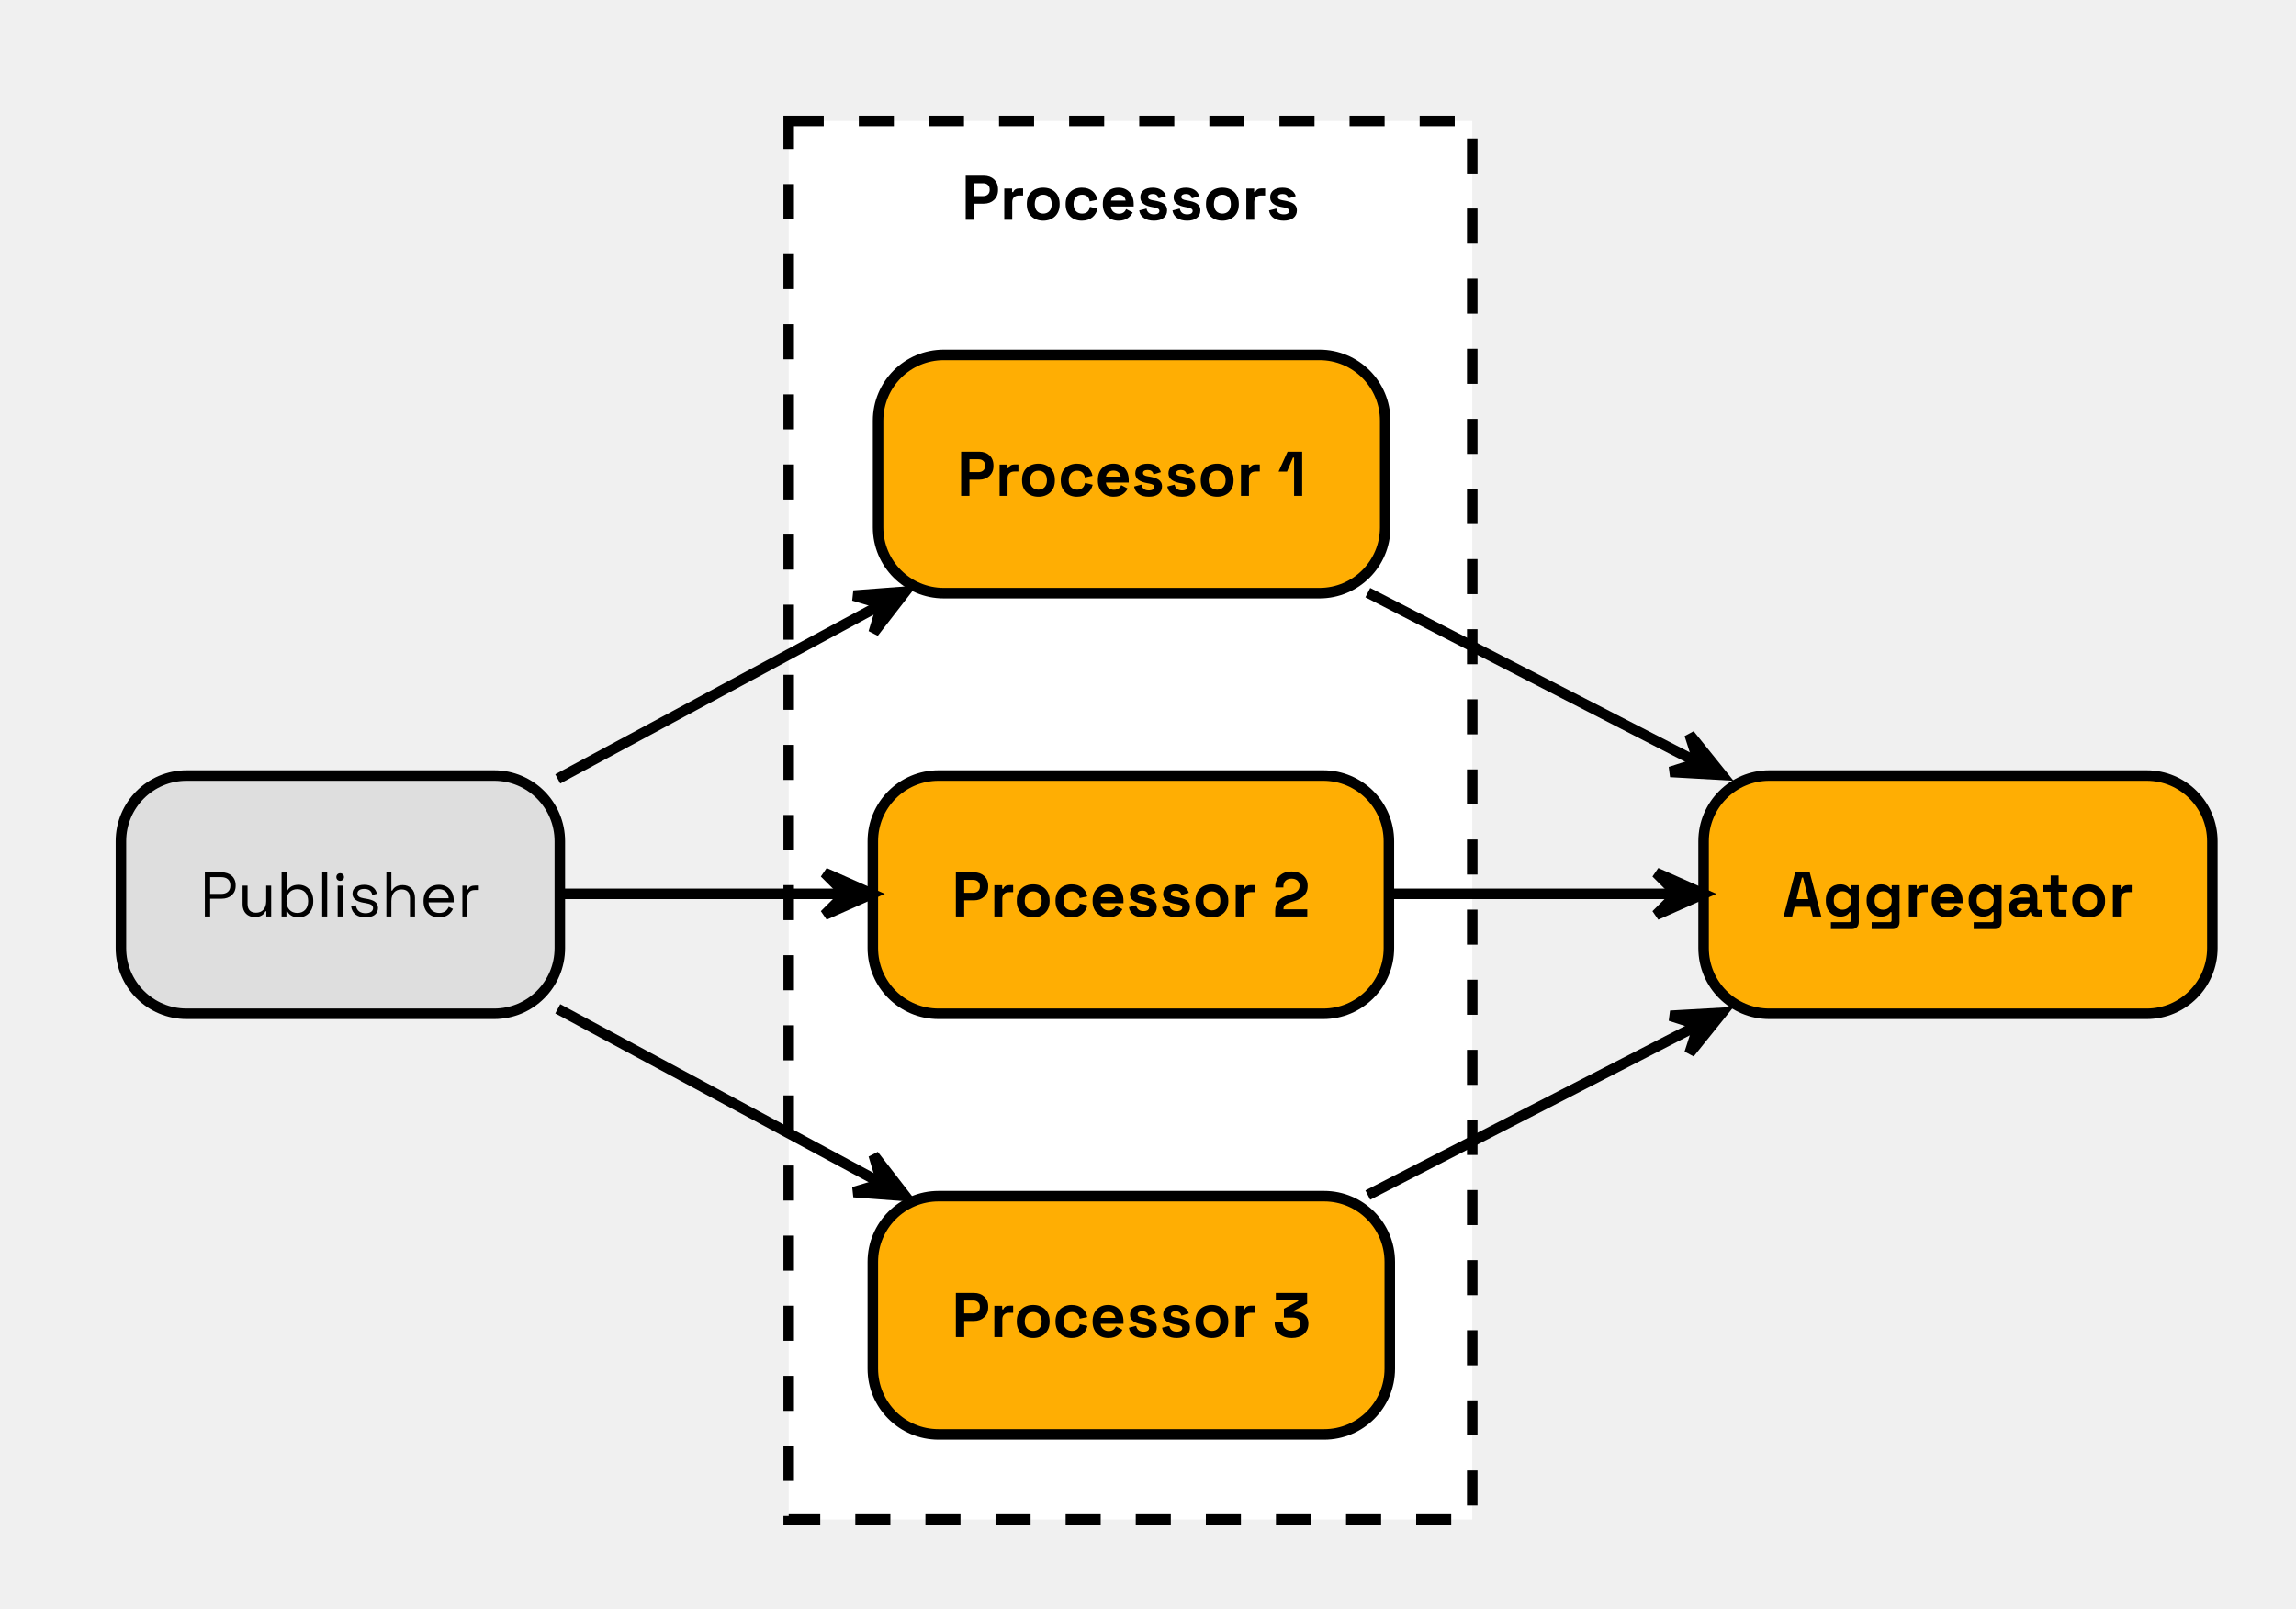
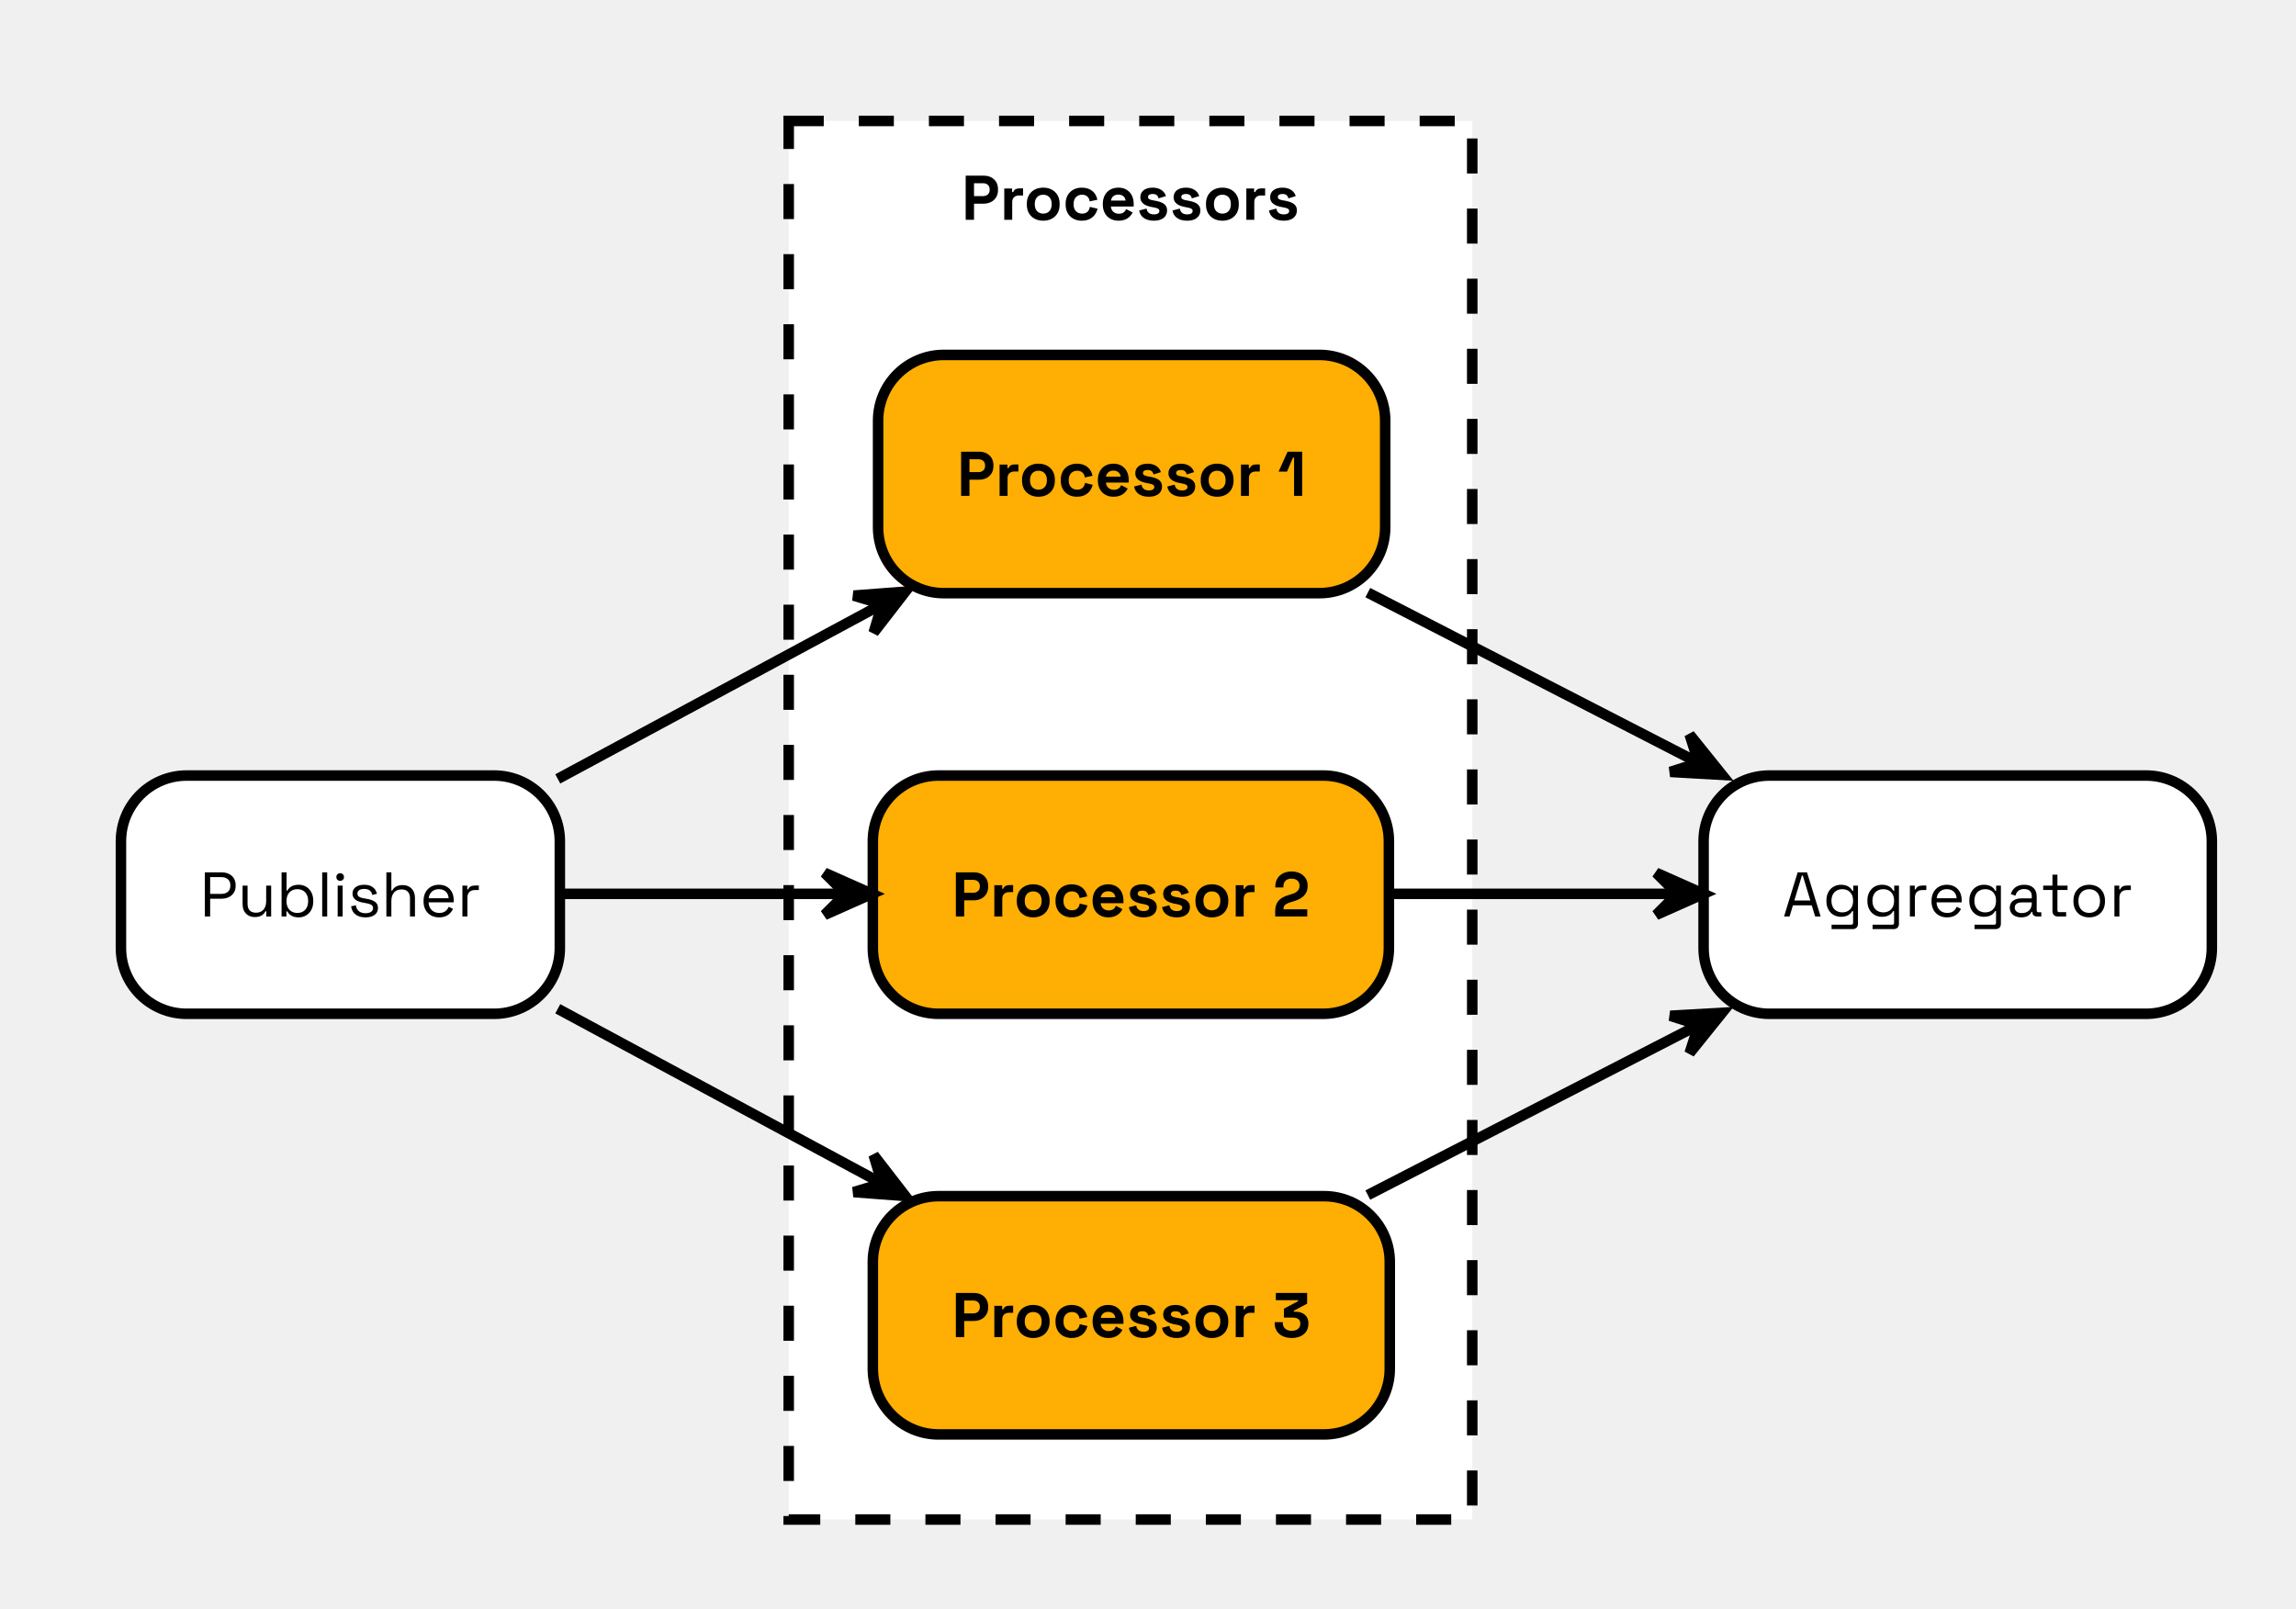
<svg xmlns="http://www.w3.org/2000/svg" width="655.5" height="459" preserveAspectRatio="none" style="width:655px;height:459px" viewBox="0 0 655 459">
  <path fill="#FFF" d="M225 34.5h195v399H225z" style="stroke:#000;stroke-width:3;stroke-dasharray:10,10" />
  <path d="M275.493 62.712h2.376v-4.608h2.808c2.304 0 4.032-1.512 4.032-3.87v-.252c0-2.358-1.656-3.87-4.032-3.87h-5.184zm2.376-6.768v-3.672h2.574c1.134 0 1.89.666 1.89 1.746v.18c0 1.08-.774 1.746-1.89 1.746zm8.628 6.768h2.268v-5.076c0-1.26.828-1.872 1.98-1.872h1.116v-2.016h-1.08c-.828 0-1.476.324-1.728 1.044h-.324v-1.008h-2.232zm11.112.252c2.664 0 4.68-1.692 4.68-4.572v-.288c0-2.88-2.016-4.572-4.68-4.572s-4.68 1.692-4.68 4.572v.288c0 2.88 2.016 4.572 4.68 4.572m0-2.016c-1.386 0-2.412-.936-2.412-2.61v-.18c0-1.674 1.008-2.61 2.412-2.61s2.412.936 2.412 2.61v.18c0 1.674-1.026 2.61-2.412 2.61m11.022 2.016c2.556 0 4.014-1.494 4.482-3.42l-2.196-.522c-.198 1.152-.864 1.926-2.232 1.926s-2.412-.918-2.412-2.61v-.18c0-1.692 1.044-2.61 2.412-2.61s2.034.828 2.178 1.908l2.196-.468c-.378-1.98-1.872-3.456-4.428-3.456-2.592 0-4.626 1.674-4.626 4.59v.252c0 2.916 2.034 4.59 4.626 4.59m10.482 0c2.448 0 3.51-1.386 4.014-2.34l-1.854-.972c-.306.684-.828 1.332-2.088 1.332s-2.214-.846-2.268-2.07h6.498v-.774c0-2.736-1.71-4.608-4.338-4.608-2.664 0-4.464 1.8-4.464 4.608v.216c0 2.808 1.818 4.608 4.5 4.608m-2.178-5.742c.162-1.026.9-1.71 2.124-1.71 1.17 0 1.944.684 2.052 1.71zm12.264 5.742c2.268 0 3.744-1.062 3.744-2.934s-1.584-2.448-3.6-2.808l-.504-.09c-.828-.144-1.332-.378-1.332-.954 0-.522.468-.846 1.332-.846s1.476.342 1.674 1.26l2.106-.648c-.414-1.44-1.782-2.412-3.78-2.412-2.124 0-3.528.99-3.528 2.754s1.548 2.466 3.42 2.808l.504.09c1.062.198 1.512.45 1.512 1.008s-.504.972-1.548.972-1.89-.396-2.124-1.656l-2.088.54c.306 1.872 1.872 2.916 4.212 2.916m9.492 0c2.268 0 3.744-1.062 3.744-2.934s-1.584-2.448-3.6-2.808l-.504-.09c-.828-.144-1.332-.378-1.332-.954 0-.522.468-.846 1.332-.846s1.476.342 1.674 1.26l2.106-.648c-.414-1.44-1.782-2.412-3.78-2.412-2.124 0-3.528.99-3.528 2.754s1.548 2.466 3.42 2.808l.504.09c1.062.198 1.512.45 1.512 1.008s-.504.972-1.548.972-1.89-.396-2.124-1.656l-2.088.54c.306 1.872 1.872 2.916 4.212 2.916m10.032 0c2.664 0 4.68-1.692 4.68-4.572v-.288c0-2.88-2.016-4.572-4.68-4.572s-4.68 1.692-4.68 4.572v.288c0 2.88 2.016 4.572 4.68 4.572m0-2.016c-1.386 0-2.412-.936-2.412-2.61v-.18c0-1.674 1.008-2.61 2.412-2.61s2.412.936 2.412 2.61v.18c0 1.674-1.026 2.61-2.412 2.61m6.828 1.764h2.268v-5.076c0-1.26.828-1.872 1.98-1.872h1.116v-2.016h-1.08c-.828 0-1.476.324-1.728 1.044h-.324v-1.008h-2.232zm10.68.252c2.268 0 3.744-1.062 3.744-2.934s-1.584-2.448-3.6-2.808l-.504-.09c-.828-.144-1.332-.378-1.332-.954 0-.522.468-.846 1.332-.846s1.476.342 1.674 1.26l2.106-.648c-.414-1.44-1.782-2.412-3.78-2.412-2.124 0-3.528.99-3.528 2.754s1.548 2.466 3.42 2.808l.504.09c1.062.198 1.512.45 1.512 1.008s-.504.972-1.548.972-1.89-.396-2.124-1.656l-2.088.54c.306 1.872 1.872 2.916 4.212 2.916" aria-label="Processors" style="font-weight:700;font-size:18px;font-family:&quot;Space Grotesk&quot;" />
  <rect width="144.667" height="67.968" x="250.5" y="101.25" fill="#FFAE03" rx="18.75" ry="18.75" style="stroke:#000;stroke-width:3" />
  <path d="M274.188 141.462h2.376v-4.608h2.808c2.304 0 4.032-1.512 4.032-3.87v-.252c0-2.358-1.656-3.87-4.032-3.87h-5.184zm2.376-6.768v-3.672h2.574c1.134 0 1.89.666 1.89 1.746v.18c0 1.08-.774 1.746-1.89 1.746zm8.6 6.768h2.268v-5.076c0-1.26.828-1.872 1.98-1.872h1.116v-2.016h-1.08c-.828 0-1.476.324-1.728 1.044h-.324v-1.008h-2.232zm11.085.252c2.664 0 4.68-1.692 4.68-4.572v-.288c0-2.88-2.016-4.572-4.68-4.572s-4.68 1.692-4.68 4.572v.288c0 2.88 2.016 4.572 4.68 4.572m0-2.016c-1.386 0-2.412-.936-2.412-2.61v-.18c0-1.674 1.008-2.61 2.412-2.61s2.412.936 2.412 2.61v.18c0 1.674-1.026 2.61-2.412 2.61m10.994 2.016c2.556 0 4.014-1.494 4.482-3.42l-2.196-.522c-.198 1.152-.864 1.926-2.232 1.926s-2.412-.918-2.412-2.61v-.18c0-1.692 1.044-2.61 2.412-2.61s2.034.828 2.178 1.908l2.196-.468c-.378-1.98-1.872-3.456-4.428-3.456-2.592 0-4.626 1.674-4.626 4.59v.252c0 2.916 2.034 4.59 4.626 4.59m10.455 0c2.448 0 3.51-1.386 4.014-2.34l-1.854-.972c-.306.684-.828 1.332-2.088 1.332s-2.214-.846-2.268-2.07H322v-.774c0-2.736-1.71-4.608-4.338-4.608-2.664 0-4.464 1.8-4.464 4.608v.216c0 2.808 1.818 4.608 4.5 4.608m-2.178-5.742c.162-1.026.9-1.71 2.124-1.71 1.17 0 1.944.684 2.052 1.71zm12.236 5.742c2.268 0 3.744-1.062 3.744-2.934s-1.584-2.448-3.6-2.808l-.504-.09c-.828-.144-1.332-.378-1.332-.954 0-.522.468-.846 1.332-.846s1.476.342 1.674 1.26l2.106-.648c-.414-1.44-1.782-2.412-3.78-2.412-2.124 0-3.528.99-3.528 2.754s1.548 2.466 3.42 2.808l.504.09c1.062.198 1.512.45 1.512 1.008s-.504.972-1.548.972-1.89-.396-2.124-1.656l-2.088.54c.306 1.872 1.872 2.916 4.212 2.916m9.465 0c2.268 0 3.744-1.062 3.744-2.934s-1.584-2.448-3.6-2.808l-.504-.09c-.828-.144-1.332-.378-1.332-.954 0-.522.468-.846 1.332-.846s1.476.342 1.674 1.26l2.106-.648c-.414-1.44-1.782-2.412-3.78-2.412-2.124 0-3.528.99-3.528 2.754s1.548 2.466 3.42 2.808l.504.09c1.062.198 1.512.45 1.512 1.008s-.504.972-1.548.972-1.89-.396-2.124-1.656l-2.088.54c.306 1.872 1.872 2.916 4.212 2.916m10.004 0c2.664 0 4.68-1.692 4.68-4.572v-.288c0-2.88-2.016-4.572-4.68-4.572s-4.68 1.692-4.68 4.572v.288c0 2.88 2.016 4.572 4.68 4.572m0-2.016c-1.386 0-2.412-.936-2.412-2.61v-.18c0-1.674 1.008-2.61 2.412-2.61s2.412.936 2.412 2.61v.18c0 1.674-1.026 2.61-2.412 2.61m6.8 1.764h2.269v-5.076c0-1.26.828-1.872 1.98-1.872h1.116v-2.016h-1.08c-.828 0-1.476.324-1.728 1.044h-.324v-1.008h-2.232zm15.15 0h2.304v-12.6h-4.158l-2.574 5.688h2.412l1.692-3.996h.324z" aria-label="Processor 1" style="font-weight:700;font-size:18px;font-family:&quot;Space Grotesk&quot;" />
  <rect width="147.223" height="67.968" x="249" y="221.25" fill="#FFAE03" rx="18.75" ry="18.75" style="stroke:#000;stroke-width:3" />
  <path d="M272.688 261.462h2.376v-4.608h2.808c2.304 0 4.032-1.512 4.032-3.87v-.252c0-2.358-1.656-3.87-4.032-3.87h-5.184zm2.376-6.768v-3.672h2.574c1.134 0 1.89.666 1.89 1.746v.18c0 1.08-.774 1.746-1.89 1.746zm8.6 6.768h2.268v-5.076c0-1.26.828-1.872 1.98-1.872h1.116v-2.016h-1.08c-.828 0-1.476.324-1.728 1.044h-.324v-1.008h-2.232zm11.085.252c2.664 0 4.68-1.692 4.68-4.572v-.288c0-2.88-2.016-4.572-4.68-4.572s-4.68 1.692-4.68 4.572v.288c0 2.88 2.016 4.572 4.68 4.572m0-2.016c-1.386 0-2.412-.936-2.412-2.61v-.18c0-1.674 1.008-2.61 2.412-2.61s2.412.936 2.412 2.61v.18c0 1.674-1.026 2.61-2.412 2.61m10.994 2.016c2.556 0 4.014-1.494 4.482-3.42l-2.196-.522c-.198 1.152-.864 1.926-2.232 1.926s-2.412-.918-2.412-2.61v-.18c0-1.692 1.044-2.61 2.412-2.61s2.034.828 2.178 1.908l2.196-.468c-.378-1.98-1.872-3.456-4.428-3.456-2.592 0-4.626 1.674-4.626 4.59v.252c0 2.916 2.034 4.59 4.626 4.59m10.455 0c2.448 0 3.51-1.386 4.014-2.34l-1.854-.972c-.306.684-.828 1.332-2.088 1.332s-2.214-.846-2.268-2.07h6.498v-.774c0-2.736-1.71-4.608-4.338-4.608-2.664 0-4.464 1.8-4.464 4.608v.216c0 2.808 1.818 4.608 4.5 4.608m-2.178-5.742c.162-1.026.9-1.71 2.124-1.71 1.17 0 1.944.684 2.052 1.71zm12.236 5.742c2.268 0 3.744-1.062 3.744-2.934s-1.584-2.448-3.6-2.808l-.504-.09c-.828-.144-1.332-.378-1.332-.954 0-.522.468-.846 1.332-.846s1.476.342 1.674 1.26l2.106-.648c-.414-1.44-1.782-2.412-3.78-2.412-2.124 0-3.528.99-3.528 2.754s1.548 2.466 3.42 2.808l.504.09c1.062.198 1.512.45 1.512 1.008s-.504.972-1.548.972-1.89-.396-2.124-1.656l-2.088.54c.306 1.872 1.872 2.916 4.212 2.916m9.465 0c2.268 0 3.744-1.062 3.744-2.934s-1.584-2.448-3.6-2.808l-.504-.09c-.828-.144-1.332-.378-1.332-.954 0-.522.468-.846 1.332-.846s1.476.342 1.674 1.26l2.106-.648c-.414-1.44-1.782-2.412-3.78-2.412-2.124 0-3.528.99-3.528 2.754s1.548 2.466 3.42 2.808l.504.09c1.062.198 1.512.45 1.512 1.008s-.504.972-1.548.972-1.89-.396-2.124-1.656l-2.088.54c.306 1.872 1.872 2.916 4.212 2.916m10.004 0c2.664 0 4.68-1.692 4.68-4.572v-.288c0-2.88-2.016-4.572-4.68-4.572s-4.68 1.692-4.68 4.572v.288c0 2.88 2.016 4.572 4.68 4.572m0-2.016c-1.386 0-2.412-.936-2.412-2.61v-.18c0-1.674 1.008-2.61 2.412-2.61s2.412.936 2.412 2.61v.18c0 1.674-1.026 2.61-2.412 2.61m6.8 1.764h2.269v-5.076c0-1.26.828-1.872 1.98-1.872h1.116v-2.016h-1.08c-.828 0-1.476.324-1.728 1.044h-.324v-1.008h-2.232zm11.262 0h9.144v-2.052h-6.786v-.072c0-.918.432-1.44 1.98-1.926l1.152-.36c2.142-.666 3.762-1.854 3.762-4.284v-.18c0-2.412-1.998-3.978-4.59-3.978s-4.626 1.566-4.626 4.284v.288h2.304v-.324c0-1.422.918-2.196 2.322-2.196s2.286.774 2.286 1.962v.072c0 1.152-.738 1.908-2.052 2.322l-1.206.378c-2.376.738-3.69 1.926-3.69 4.554z" aria-label="Processor 2" style="font-weight:700;font-size:18px;font-family:&quot;Space Grotesk&quot;" />
  <rect width="147.475" height="67.968" x="249" y="341.25" fill="#FFAE03" rx="18.75" ry="18.75" style="stroke:#000;stroke-width:3" />
  <path d="M272.688 381.462h2.376v-4.608h2.808c2.304 0 4.032-1.512 4.032-3.87v-.252c0-2.358-1.656-3.87-4.032-3.87h-5.184zm2.376-6.768v-3.672h2.574c1.134 0 1.89.666 1.89 1.746v.18c0 1.08-.774 1.746-1.89 1.746zm8.6 6.768h2.268v-5.076c0-1.26.828-1.872 1.98-1.872h1.116v-2.016h-1.08c-.828 0-1.476.324-1.728 1.044h-.324v-1.008h-2.232zm11.085.252c2.664 0 4.68-1.692 4.68-4.572v-.288c0-2.88-2.016-4.572-4.68-4.572s-4.68 1.692-4.68 4.572v.288c0 2.88 2.016 4.572 4.68 4.572m0-2.016c-1.386 0-2.412-.936-2.412-2.61v-.18c0-1.674 1.008-2.61 2.412-2.61s2.412.936 2.412 2.61v.18c0 1.674-1.026 2.61-2.412 2.61m10.994 2.016c2.556 0 4.014-1.494 4.482-3.42l-2.196-.522c-.198 1.152-.864 1.926-2.232 1.926s-2.412-.918-2.412-2.61v-.18c0-1.692 1.044-2.61 2.412-2.61s2.034.828 2.178 1.908l2.196-.468c-.378-1.98-1.872-3.456-4.428-3.456-2.592 0-4.626 1.674-4.626 4.59v.252c0 2.916 2.034 4.59 4.626 4.59m10.455 0c2.448 0 3.51-1.386 4.014-2.34l-1.854-.972c-.306.684-.828 1.332-2.088 1.332s-2.214-.846-2.268-2.07h6.498v-.774c0-2.736-1.71-4.608-4.338-4.608-2.664 0-4.464 1.8-4.464 4.608v.216c0 2.808 1.818 4.608 4.5 4.608m-2.178-5.742c.162-1.026.9-1.71 2.124-1.71 1.17 0 1.944.684 2.052 1.71zm12.236 5.742c2.268 0 3.744-1.062 3.744-2.934s-1.584-2.448-3.6-2.808l-.504-.09c-.828-.144-1.332-.378-1.332-.954 0-.522.468-.846 1.332-.846s1.476.342 1.674 1.26l2.106-.648c-.414-1.44-1.782-2.412-3.78-2.412-2.124 0-3.528.99-3.528 2.754s1.548 2.466 3.42 2.808l.504.09c1.062.198 1.512.45 1.512 1.008s-.504.972-1.548.972-1.89-.396-2.124-1.656l-2.088.54c.306 1.872 1.872 2.916 4.212 2.916m9.465 0c2.268 0 3.744-1.062 3.744-2.934s-1.584-2.448-3.6-2.808l-.504-.09c-.828-.144-1.332-.378-1.332-.954 0-.522.468-.846 1.332-.846s1.476.342 1.674 1.26l2.106-.648c-.414-1.44-1.782-2.412-3.78-2.412-2.124 0-3.528.99-3.528 2.754s1.548 2.466 3.42 2.808l.504.09c1.062.198 1.512.45 1.512 1.008s-.504.972-1.548.972-1.89-.396-2.124-1.656l-2.088.54c.306 1.872 1.872 2.916 4.212 2.916m10.004 0c2.664 0 4.68-1.692 4.68-4.572v-.288c0-2.88-2.016-4.572-4.68-4.572s-4.68 1.692-4.68 4.572v.288c0 2.88 2.016 4.572 4.68 4.572m0-2.016c-1.386 0-2.412-.936-2.412-2.61v-.18c0-1.674 1.008-2.61 2.412-2.61s2.412.936 2.412 2.61v.18c0 1.674-1.026 2.61-2.412 2.61m6.8 1.764h2.269v-5.076c0-1.26.828-1.872 1.98-1.872h1.116v-2.016h-1.08c-.828 0-1.476.324-1.728 1.044h-.324v-1.008h-2.232zm15.978.252c2.844 0 4.752-1.566 4.752-4.032v-.216c0-2.268-1.818-3.24-3.492-3.24h-.666v-.288l3.798-2.016v-3.06h-8.928v2.052h6.372v.288l-4.068 2.16v2.52h2.52c1.224 0 2.16.486 2.16 1.638v.18c0 1.134-.9 1.962-2.448 1.962s-2.556-.864-2.556-2.214v-.252h-2.304v.324c0 2.592 2.016 4.194 4.86 4.194" aria-label="Processor 3" style="font-weight:700;font-size:18px;font-family:&quot;Space Grotesk&quot;" />
-   <rect width="125.209" height="67.968" x="34.5" y="221.25" fill="#DEDEDE" rx="18.75" ry="18.75" style="stroke:#000;stroke-width:3" />
+   <rect width="125.209" height="67.968" x="34.5" y="221.25" fill="#FFF" rx="18.75" ry="18.75" style="stroke:#000;stroke-width:3" />
  <path d="M58.44 261.462h1.512v-5.076h3.312c2.214 0 3.96-1.35 3.96-3.636v-.234c0-2.304-1.71-3.654-3.96-3.654H58.44Zm1.512-6.444v-4.788h3.15c1.638 0 2.61.846 2.61 2.304v.18c0 1.476-1.008 2.304-2.61 2.304zm12.726 6.606c1.8 0 2.646-.81 3.042-1.656h.252v1.494h1.386v-8.802h-1.422v4.428c0 2.178-1.206 3.294-2.88 3.294-1.494 0-2.43-.756-2.43-2.502v-5.22h-1.422v5.328c0 2.358 1.53 3.636 3.474 3.636m12.528.09c2.286 0 4.158-1.71 4.158-4.536v-.234c0-2.808-1.854-4.536-4.158-4.536-1.836 0-2.772.828-3.204 1.638h-.252v-5.184h-1.422v12.6h1.386v-1.458h.252c.468.882 1.404 1.71 3.24 1.71m-.378-1.26c-1.818 0-3.096-1.224-3.096-3.312v-.162c0-2.088 1.278-3.312 3.096-3.312s3.078 1.224 3.078 3.312v.162c0 2.088-1.278 3.312-3.078 3.312m7.092 1.008h1.422v-12.6H91.92zm5.112-10.17c.63 0 1.098-.45 1.098-1.08 0-.648-.468-1.098-1.098-1.098-.612 0-1.08.45-1.08 1.098 0 .63.468 1.08 1.08 1.08m-.702 10.17h1.422v-8.802H96.33zm7.956.252c2.16 0 3.546-.972 3.546-2.7 0-1.71-1.458-2.286-3.312-2.61l-.738-.126c-1.116-.198-1.818-.522-1.818-1.368s.738-1.314 1.944-1.314c1.188 0 2.07.468 2.286 1.728l1.332-.342c-.36-1.638-1.638-2.574-3.618-2.574-2.016 0-3.348.936-3.348 2.52s1.35 2.286 3.078 2.592l.738.126c1.278.234 2.052.522 2.052 1.422s-.828 1.458-2.142 1.458c-1.332 0-2.52-.54-2.772-2.268l-1.35.306c.306 2.178 1.926 3.15 4.122 3.15m5.94-.252h1.422v-4.428c0-2.178 1.188-3.294 2.88-3.294 1.476 0 2.43.756 2.43 2.502v5.22h1.422v-5.328c0-2.358-1.548-3.636-3.492-3.636-1.782 0-2.61.792-2.988 1.566h-.252v-5.202h-1.422zm15.067.252c2.358 0 3.402-1.314 3.942-2.43l-1.224-.594c-.432.972-1.17 1.764-2.682 1.764-1.746 0-3.006-1.134-3.06-3.024h7.164v-.648c0-2.682-1.728-4.374-4.23-4.374-2.574 0-4.374 1.836-4.374 4.554v.216c0 2.718 1.782 4.536 4.464 4.536m-3.006-5.454c.216-1.638 1.314-2.592 2.916-2.592 1.584 0 2.682.954 2.79 2.592zm9.63 5.202h1.422v-5.364c0-1.476.846-2.178 2.124-2.178h1.134v-1.296h-1.044c-1.062 0-1.692.342-1.998 1.116h-.252v-1.08h-1.386z" aria-label="Publisher" style="font-size:18px;font-family:&quot;Space Grotesk&quot;" />
-   <rect width="145.135" height="67.968" x="486" y="221.25" fill="#FFAE03" rx="18.75" ry="18.75" style="stroke:#000;stroke-width:3" />
-   <path d="M508.824 261.462h2.448l.684-2.772h4.5l.684 2.772h2.448l-3.312-12.6h-4.14zm3.69-4.968 1.53-6.138h.324l1.53 6.138zm8.37.54c0 2.808 1.872 4.464 4.068 4.464 1.638 0 2.376-.684 2.736-1.278h.324v2.322c0 .36-.18.54-.504.54h-5.184v1.98h5.976c1.188 0 1.98-.792 1.98-2.016v-10.512h-2.232v1.08h-.324c-.396-.612-1.152-1.332-2.772-1.332-2.214 0-4.068 1.656-4.068 4.464zm4.716 2.484c-1.386 0-2.448-.918-2.448-2.538v-.18c0-1.62 1.044-2.538 2.448-2.538s2.448.918 2.448 2.538v.18c0 1.62-1.062 2.538-2.448 2.538m6.912-2.484c0 2.808 1.872 4.464 4.068 4.464 1.638 0 2.376-.684 2.736-1.278h.324v2.322c0 .36-.18.54-.504.54h-5.184v1.98h5.976c1.188 0 1.98-.792 1.98-2.016v-10.512h-2.232v1.08h-.324c-.396-.612-1.152-1.332-2.772-1.332-2.214 0-4.068 1.656-4.068 4.464zm4.716 2.484c-1.386 0-2.448-.918-2.448-2.538v-.18c0-1.62 1.044-2.538 2.448-2.538s2.448.918 2.448 2.538v.18c0 1.62-1.062 2.538-2.448 2.538m7.344 1.944h2.268v-5.076c0-1.26.828-1.872 1.98-1.872h1.116v-2.016h-1.08c-.828 0-1.476.324-1.728 1.044h-.324v-1.008h-2.232zm11.016.252c2.448 0 3.51-1.386 4.014-2.34l-1.854-.972c-.306.684-.828 1.332-2.088 1.332s-2.214-.846-2.268-2.07h6.498v-.774c0-2.736-1.71-4.608-4.338-4.608-2.664 0-4.464 1.8-4.464 4.608v.216c0 2.808 1.818 4.608 4.5 4.608m-2.178-5.742c.162-1.026.9-1.71 2.124-1.71 1.17 0 1.944.684 2.052 1.71zm8.208 1.062c0 2.808 1.872 4.464 4.068 4.464 1.638 0 2.376-.684 2.736-1.278h.324v2.322c0 .36-.18.54-.504.54h-5.184v1.98h5.976c1.188 0 1.98-.792 1.98-2.016v-10.512h-2.232v1.08h-.324c-.396-.612-1.152-1.332-2.772-1.332-2.214 0-4.068 1.656-4.068 4.464zm4.716 2.484c-1.386 0-2.448-.918-2.448-2.538v-.18c0-1.62 1.044-2.538 2.448-2.538s2.448.918 2.448 2.538v.18c0 1.62-1.062 2.538-2.448 2.538m10.116 2.196c1.872 0 2.43-1.008 2.592-1.458h.342v.018c0 .72.648 1.188 1.53 1.188h1.512v-1.872h-.72c-.324 0-.504-.18-.504-.54v-3.33c0-2.232-1.476-3.438-3.816-3.438-2.322 0-3.492 1.17-3.924 2.52l2.088.702c.162-.81.666-1.386 1.8-1.386 1.152 0 1.656.612 1.656 1.44v.504h-2.448c-2.016 0-3.456.954-3.456 2.79s1.44 2.862 3.348 2.862m.396-1.836c-.972 0-1.476-.45-1.476-1.098s.504-1.026 1.35-1.026h2.286v.18c0 1.188-.9 1.944-2.16 1.944M587 261.462h2.52v-1.872h-1.728c-.324 0-.504-.18-.504-.54v-4.644h2.448v-1.872h-2.448v-2.772h-2.268v2.772h-2.232v1.872h2.232v5.04c0 1.224.792 2.016 1.98 2.016m8.856.252c2.664 0 4.68-1.692 4.68-4.572v-.288c0-2.88-2.016-4.572-4.68-4.572s-4.68 1.692-4.68 4.572v.288c0 2.88 2.016 4.572 4.68 4.572m0-2.016c-1.386 0-2.412-.936-2.412-2.61v-.18c0-1.674 1.008-2.61 2.412-2.61s2.412.936 2.412 2.61v.18c0 1.674-1.026 2.61-2.412 2.61m6.912 1.764h2.268v-5.076c0-1.26.828-1.872 1.98-1.872h1.116v-2.016h-1.08c-.828 0-1.476.324-1.728 1.044h-.324v-1.008h-2.232z" aria-label="Aggregator" style="font-weight:700;font-size:18px;font-family:&quot;Space Grotesk&quot;" />
+   <rect width="144.991" height="67.968" x="486" y="221.25" fill="#FFF" rx="18.75" ry="18.75" style="stroke:#000;stroke-width:3" />
+   <path d="M508.95 261.462h1.566l.972-3.186h5.364l.972 3.186h1.566l-3.888-12.6h-2.664zm2.934-4.554 2.16-7.128h.252l2.16 7.128zm9.154.198c0 2.754 1.854 4.446 4.158 4.446 1.854 0 2.772-.846 3.204-1.638h.252v3.348q0 .54-.54.54h-5.598v1.26h5.976c1.008 0 1.548-.594 1.548-1.548V252.66h-1.35v1.458h-.252c-.468-.864-1.386-1.71-3.24-1.71-2.304 0-4.158 1.692-4.158 4.446zm4.536 3.186c-1.818 0-3.096-1.206-3.096-3.24v-.144c0-2.034 1.278-3.24 3.096-3.24s3.078 1.206 3.078 3.24v.144c0 2.034-1.278 3.24-3.078 3.24m7.156-3.186c0 2.754 1.854 4.446 4.158 4.446 1.854 0 2.772-.846 3.204-1.638h.252v3.348q0 .54-.54.54h-5.598v1.26h5.976c1.008 0 1.548-.594 1.548-1.548V252.66h-1.35v1.458h-.252c-.468-.864-1.386-1.71-3.24-1.71-2.304 0-4.158 1.692-4.158 4.446zm4.536 3.186c-1.818 0-3.096-1.206-3.096-3.24v-.144c0-2.034 1.278-3.24 3.096-3.24s3.078 1.206 3.078 3.24v.144c0 2.034-1.278 3.24-3.078 3.24m7.588 1.17h1.422v-5.364c0-1.476.846-2.178 2.124-2.178h1.134v-1.296h-1.044c-1.062 0-1.692.342-1.998 1.116h-.252v-1.08h-1.386zm10.63.252c2.358 0 3.402-1.314 3.942-2.43l-1.224-.594c-.432.972-1.17 1.764-2.682 1.764-1.746 0-3.006-1.134-3.06-3.024h7.164v-.648c0-2.682-1.728-4.374-4.23-4.374-2.574 0-4.374 1.836-4.374 4.554v.216c0 2.718 1.782 4.536 4.464 4.536m-3.006-5.454c.216-1.638 1.314-2.592 2.916-2.592 1.584 0 2.682.954 2.79 2.592zm9.334.846c0 2.754 1.854 4.446 4.158 4.446 1.854 0 2.772-.846 3.204-1.638h.252v3.348q0 .54-.54.54h-5.598v1.26h5.976c1.008 0 1.548-.594 1.548-1.548V252.66h-1.35v1.458h-.252c-.468-.864-1.386-1.71-3.24-1.71-2.304 0-4.158 1.692-4.158 4.446zm4.536 3.186c-1.818 0-3.096-1.206-3.096-3.24v-.144c0-2.034 1.278-3.24 3.096-3.24s3.078 1.206 3.078 3.24v.144c0 2.034-1.278 3.24-3.078 3.24m10.288 1.422c1.818 0 2.556-.864 2.934-1.566h.216v.09c0 .756.522 1.224 1.314 1.224h1.242v-1.206h-.81c-.324 0-.504-.18-.504-.54v-3.978c0-2.106-1.332-3.33-3.564-3.33-2.214 0-3.402 1.206-3.816 2.682l1.332.432c.27-1.134 1.044-1.89 2.466-1.89 1.458 0 2.178.774 2.178 2.016v.648h-2.97c-1.89 0-3.312.882-3.312 2.664 0 1.764 1.422 2.754 3.294 2.754m.162-1.224c-1.224 0-2.034-.576-2.034-1.566s.81-1.476 1.944-1.476h2.916v.198c0 1.8-1.134 2.844-2.826 2.844m10.289.972h2.34v-1.242h-1.962c-.378 0-.522-.18-.522-.54v-5.778h2.88v-1.242h-2.88v-3.132h-1.422v3.132h-2.646v1.242h2.646v6.012c0 .954.558 1.548 1.566 1.548m8.92.252c2.664 0 4.5-1.782 4.5-4.536v-.234c0-2.754-1.836-4.536-4.5-4.536s-4.5 1.782-4.5 4.536v.234c0 2.754 1.836 4.536 4.5 4.536m0-1.278c-1.854 0-3.078-1.278-3.078-3.294v-.162c0-2.016 1.206-3.294 3.078-3.294 1.854 0 3.078 1.278 3.078 3.294v.162c0 2.016-1.224 3.294-3.078 3.294m7.192 1.026h1.422v-5.364c0-1.476.846-2.178 2.124-2.178h1.134v-1.296h-1.044c-1.062 0-1.692.342-1.998 1.116h-.252v-1.08h-1.386z" aria-label="Aggregator" style="font-size:18px;font-family:&quot;Space Grotesk&quot;" />
  <path fill="none" d="M159.12 222.21c30.78-16.59 60.176-32.422 91.226-49.147" style="stroke:#000;stroke-width:3" />
  <path d="m258.27 168.795-14.73 1.12 8.127 2.437-2.437 8.127z" style="stroke:#000;stroke-width:3" />
  <path fill="none" d="M159.12 255h80.61" style="stroke:#000;stroke-width:3" />
  <path d="m248.73 255-13.5-6 6 6-6 6z" style="stroke:#000;stroke-width:3" />
  <path fill="none" d="M159.12 287.79c30.78 16.59 60.176 32.422 91.226 49.147" style="stroke:#000;stroke-width:3" />
  <path d="m258.27 341.205-9.04-11.684 2.437 8.127-8.128 2.437z" style="stroke:#000;stroke-width:3" />
  <path fill="none" d="M390.21 169.065c31.65 16.29 61.431 31.614 93.051 47.874" style="stroke:#000;stroke-width:3" />
  <path d="m491.265 221.055-9.262-11.51 2.592 8.08-8.08 2.592z" style="stroke:#000;stroke-width:3" />
  <path fill="none" d="M396.525 255h80.445" style="stroke:#000;stroke-width:3" />
  <path d="m485.97 255-13.5-6 6 6-6 6z" style="stroke:#000;stroke-width:3" />
  <path fill="none" d="M390.21 340.935c31.65-16.29 61.431-31.614 93.051-47.874" style="stroke:#000;stroke-width:3" />
  <path d="m491.265 288.945-14.75.838 8.08 2.592-2.592 8.08z" style="stroke:#000;stroke-width:3" />
</svg>
